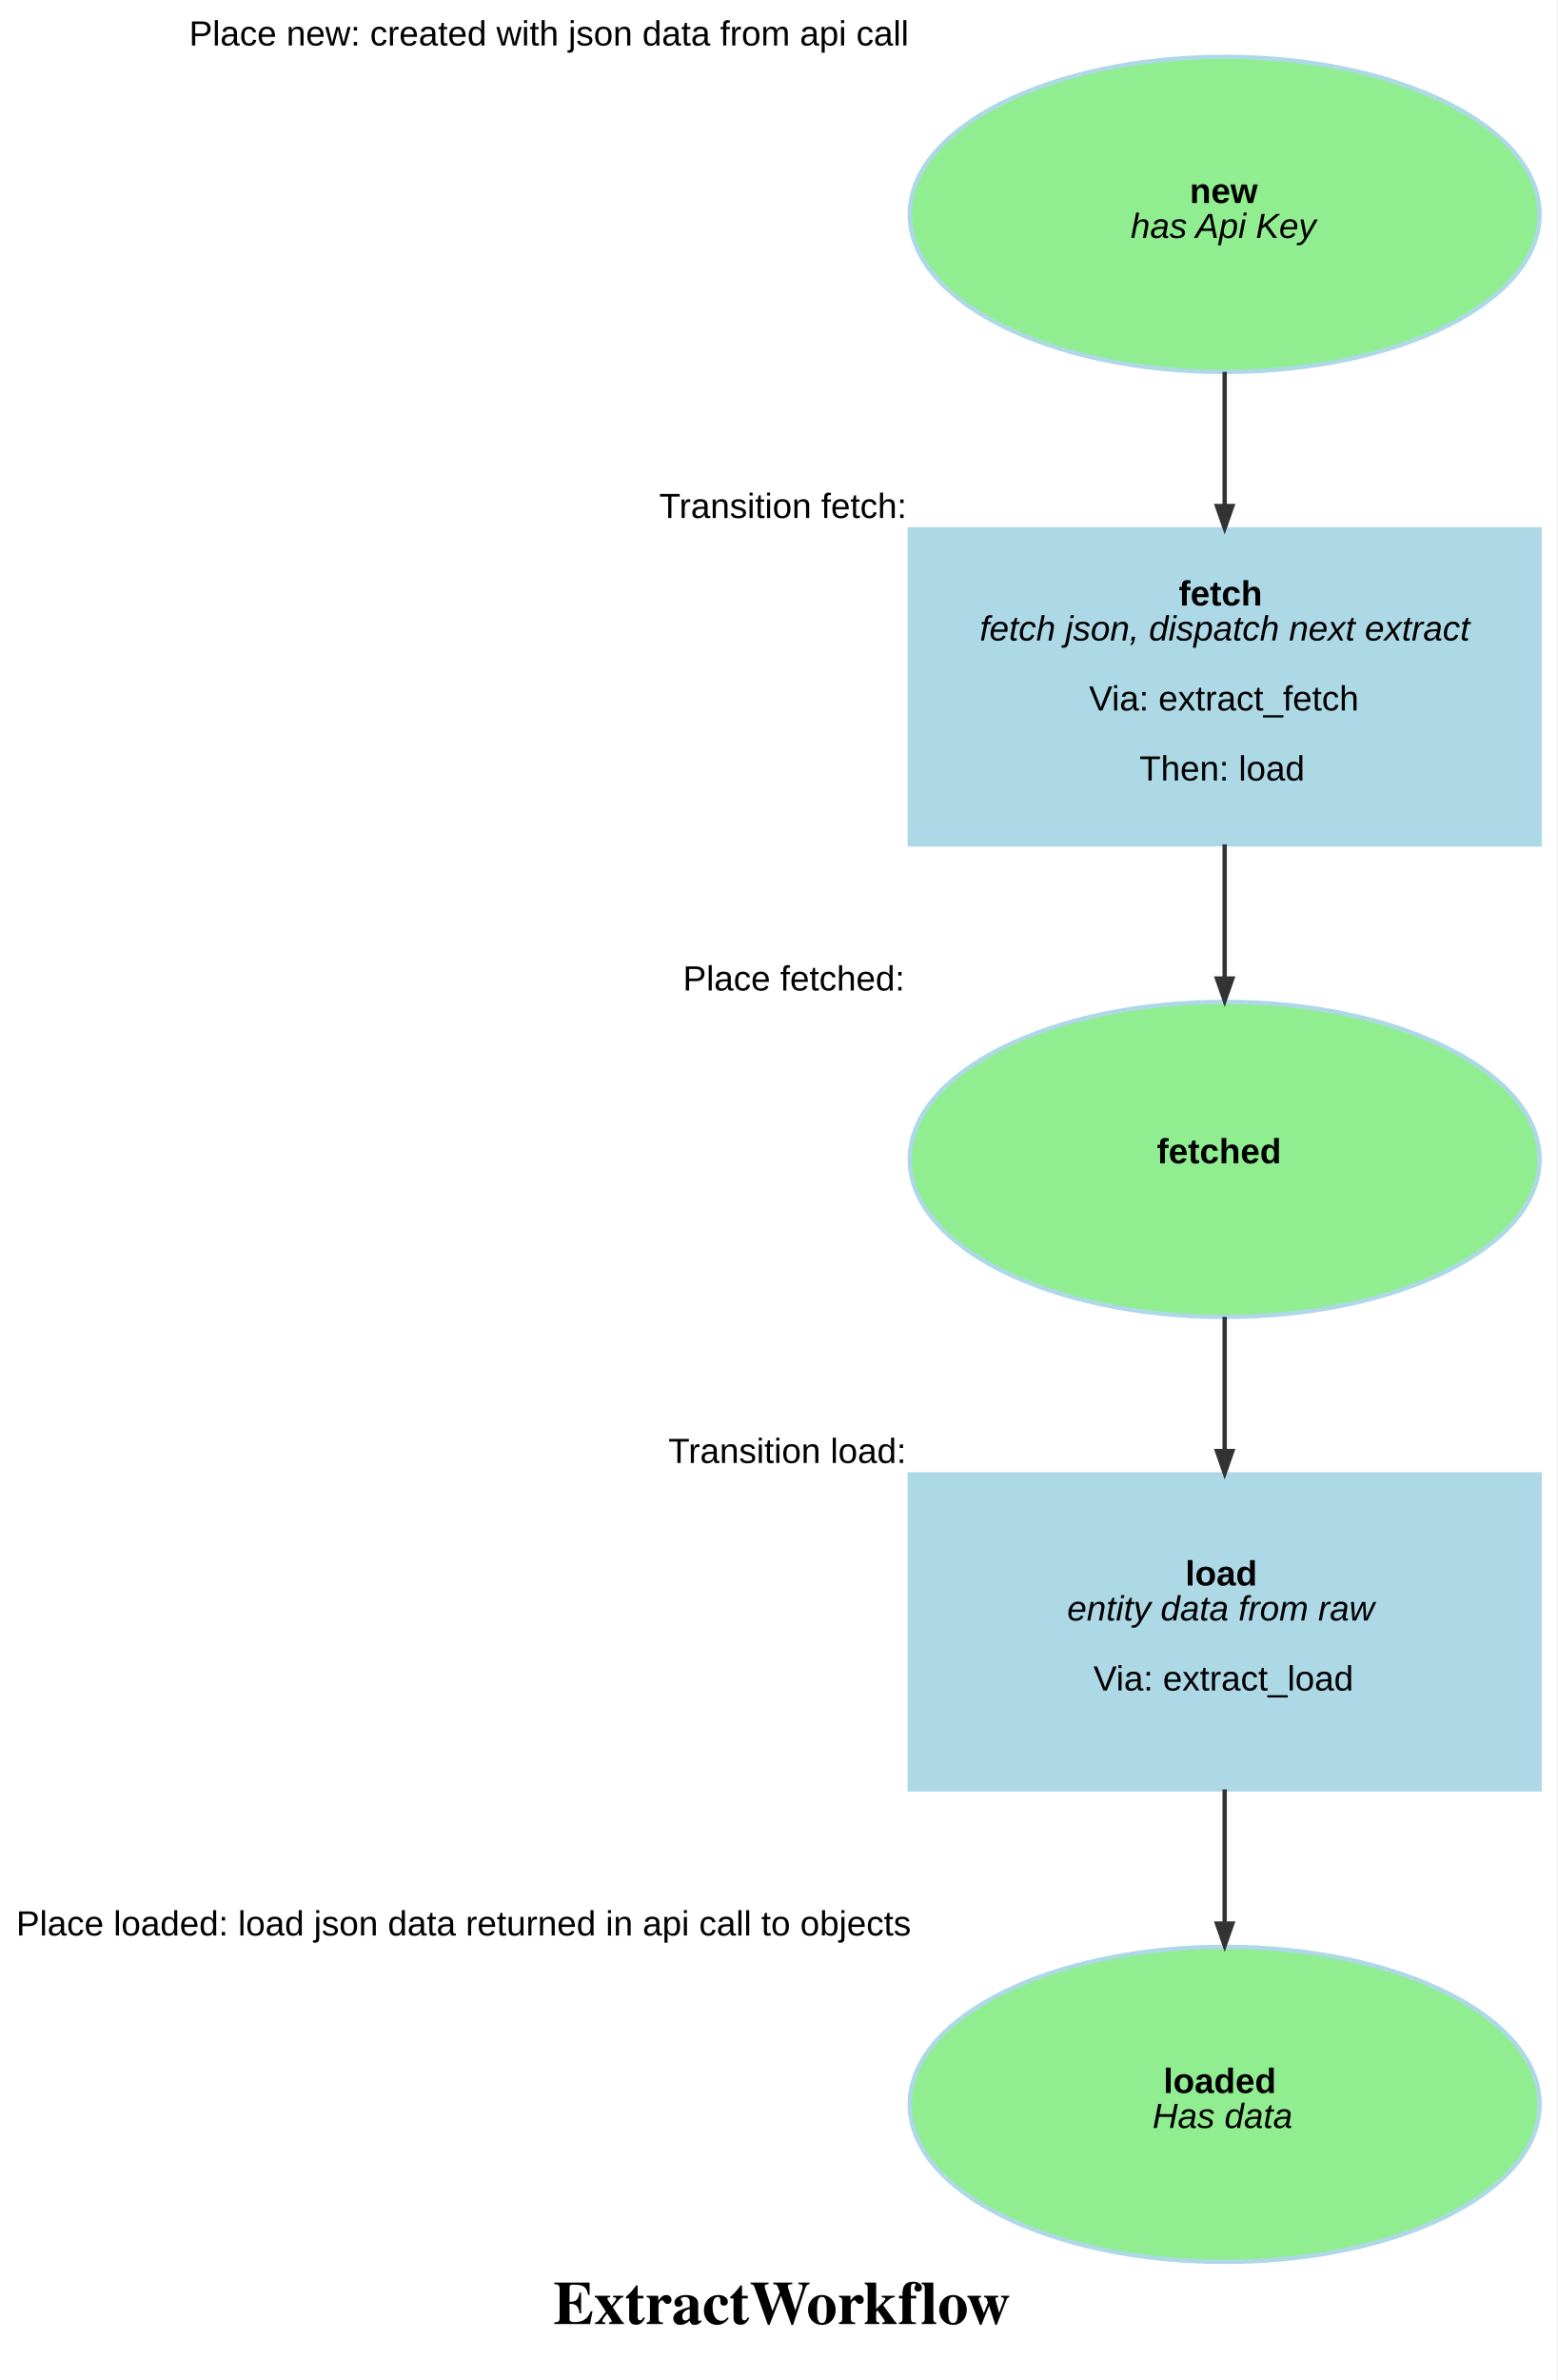
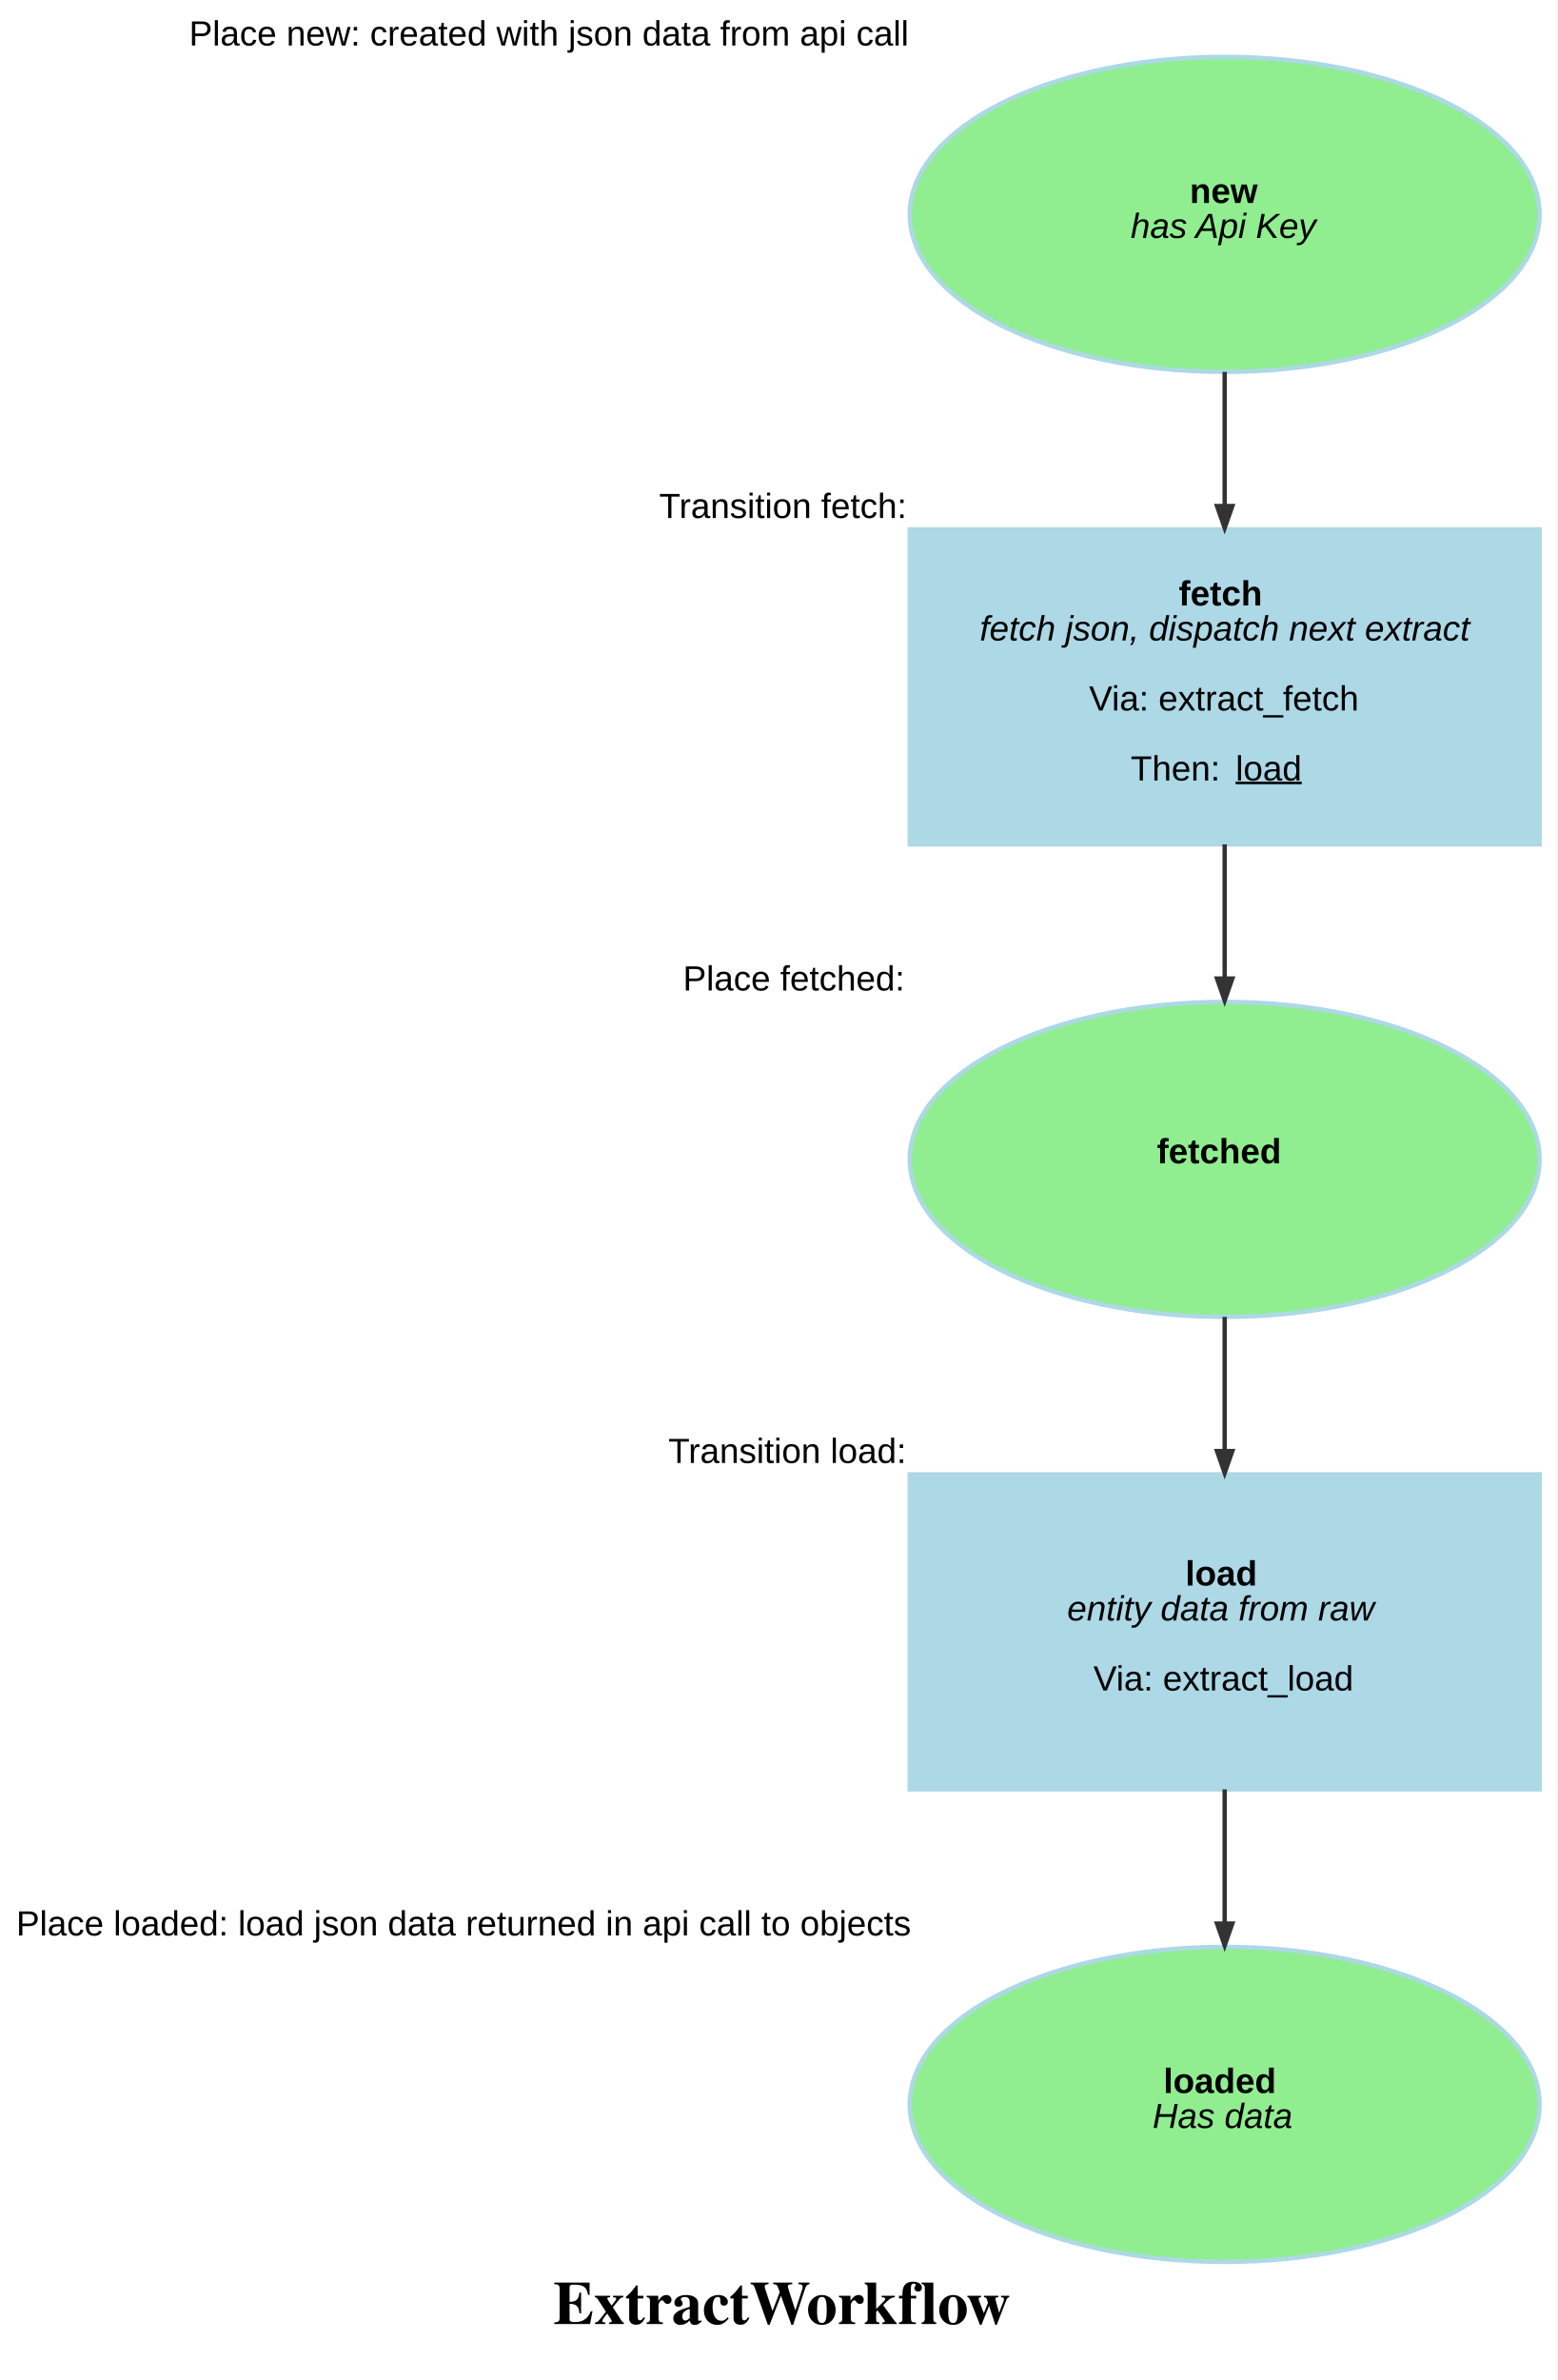
<svg xmlns="http://www.w3.org/2000/svg" width="356pt" height="544pt" viewBox="0.00 0.00 356.00 544.00">
  <g id="graph0" class="graph" transform="scale(1 1) rotate(0) translate(4 540)">
    <polygon fill="white" stroke="transparent" points="-4,4 -4,-540 352,-540 352,4 -4,4" />
    <text text-anchor="start" x="122.5" y="-8.8" font-family="Times,serif" font-weight="bold" font-size="14.00">ExtractWorkflow</text>
    <g id="node1" class="node">
      <ellipse fill="lightgreen" stroke="lightBlue" cx="276" cy="-491" rx="72" ry="36" />
      <text text-anchor="start" x="268" y="-493.6" font-family="Arial" font-weight="bold" font-size="8.00">new</text>
      <text text-anchor="start" x="254.5" y="-485.6" font-family="Arial" font-style="italic" font-size="8.00">has Api Key</text>
      <text text-anchor="middle" x="121.5" y="-529.6" font-family="Arial" font-size="8.00">Place new: created with json data from api call</text>
    </g>
    <g id="node4" class="node">
      <polygon fill="lightBlue" stroke="lightBlue" points="348,-419 204,-419 204,-347 348,-347 348,-419" />
      <text text-anchor="start" x="265.5" y="-401.6" font-family="Arial" font-weight="bold" font-size="8.00">fetch</text>
      <text text-anchor="start" x="220" y="-393.6" font-family="Arial" font-style="italic" font-size="8.00">fetch json, dispatch next extract</text>
      <text text-anchor="start" x="245" y="-377.6" font-family="Arial" font-size="8.00">Via: extract_fetch</text>
-       <text text-anchor="start" x="256.5" y="-361.6" font-family="Arial" font-size="8.00">Then: load</text>
+       <text text-anchor="start" x="254.5" y="-361.6" font-family="Arial" font-size="8.00">Then: </text>
+       <text text-anchor="start" x="278.5" y="-361.6" font-family="Arial" text-decoration="underline" font-size="8.00">load</text>
+       <text text-anchor="start" x="294.5" y="-361.6" font-family="Arial" font-size="8.00"> </text>
      <text text-anchor="middle" x="175" y="-421.6" font-family="Arial" font-size="8.00">Transition fetch: </text>
    </g>
    <g id="edge1" class="edge">
      <path fill="none" stroke="#333333" d="M276,-455C276,-445.24 276,-434.56 276,-424.51" />
      <polygon fill="#333333" stroke="#333333" points="277.75,-424.33 276,-419.33 274.25,-424.33 277.75,-424.33" />
    </g>
    <g id="node2" class="node">
      <ellipse fill="lightgreen" stroke="lightBlue" cx="276" cy="-59" rx="72" ry="36" />
      <text text-anchor="start" x="262" y="-61.6" font-family="Arial" font-weight="bold" font-size="8.00">loaded</text>
      <text text-anchor="start" x="259.5" y="-53.6" font-family="Arial" font-style="italic" font-size="8.00">Has data</text>
      <text text-anchor="middle" x="102" y="-97.6" font-family="Arial" font-size="8.00">Place loaded: load json data returned in api call to objects</text>
    </g>
    <g id="node3" class="node">
      <ellipse fill="lightgreen" stroke="lightBlue" cx="276" cy="-275" rx="72" ry="36" />
      <text text-anchor="start" x="260.5" y="-274.1" font-family="Arial" font-weight="bold" font-size="8.00">fetched</text>
      <text text-anchor="middle" x="177.5" y="-313.6" font-family="Arial" font-size="8.00">Place fetched: </text>
    </g>
    <g id="node5" class="node">
      <polygon fill="lightBlue" stroke="lightBlue" points="348,-203 204,-203 204,-131 348,-131 348,-203" />
      <text text-anchor="start" x="267" y="-177.6" font-family="Arial" font-weight="bold" font-size="8.00">load</text>
      <text text-anchor="start" x="240" y="-169.6" font-family="Arial" font-style="italic" font-size="8.00">entity data from raw</text>
      <text text-anchor="start" x="246" y="-153.6" font-family="Arial" font-size="8.00">Via: extract_load</text>
      <text text-anchor="middle" x="176" y="-205.6" font-family="Arial" font-size="8.00">Transition load: </text>
    </g>
    <g id="edge3" class="edge">
      <path fill="none" stroke="#333333" d="M276,-239C276,-229.24 276,-218.56 276,-208.51" />
      <polygon fill="#333333" stroke="#333333" points="277.75,-208.33 276,-203.33 274.25,-208.33 277.75,-208.33" />
    </g>
    <g id="edge2" class="edge">
      <path fill="none" stroke="#333333" d="M276,-347C276,-337.24 276,-326.56 276,-316.51" />
      <polygon fill="#333333" stroke="#333333" points="277.75,-316.33 276,-311.33 274.25,-316.33 277.75,-316.33" />
    </g>
    <g id="edge4" class="edge">
      <path fill="none" stroke="#333333" d="M276,-131C276,-121.24 276,-110.56 276,-100.51" />
      <polygon fill="#333333" stroke="#333333" points="277.75,-100.33 276,-95.33 274.25,-100.33 277.75,-100.33" />
    </g>
  </g>
</svg>
